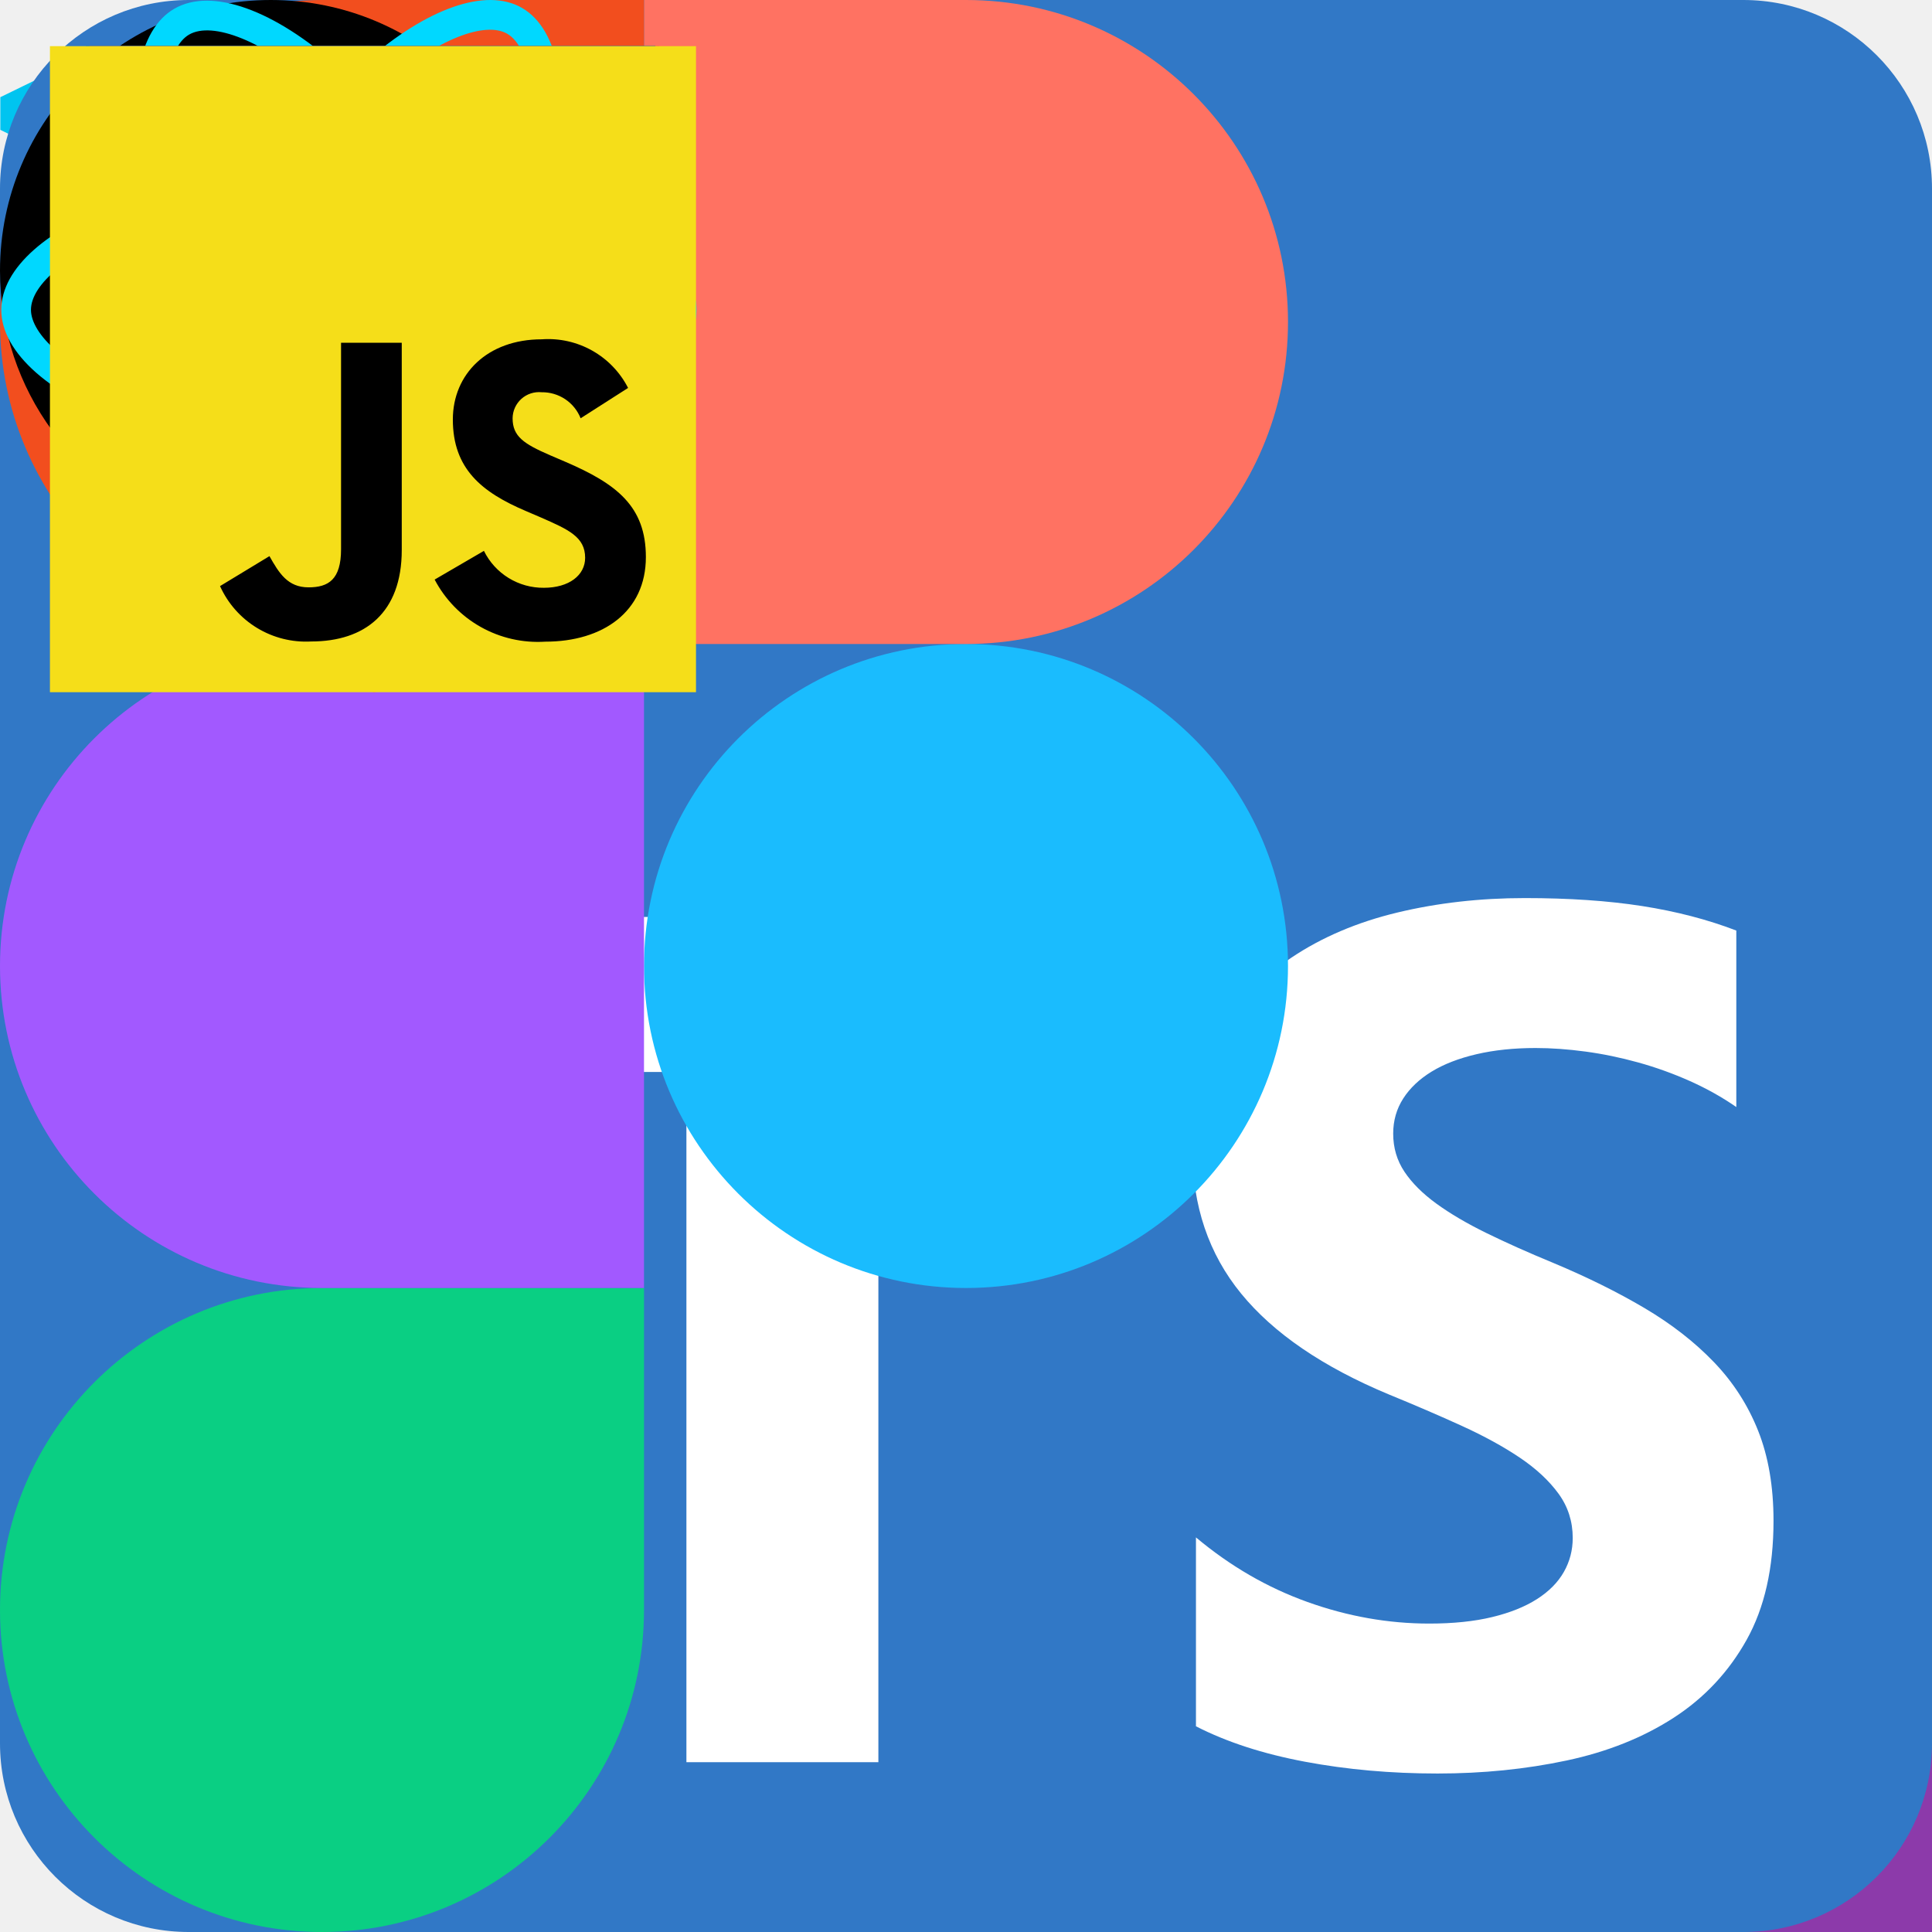
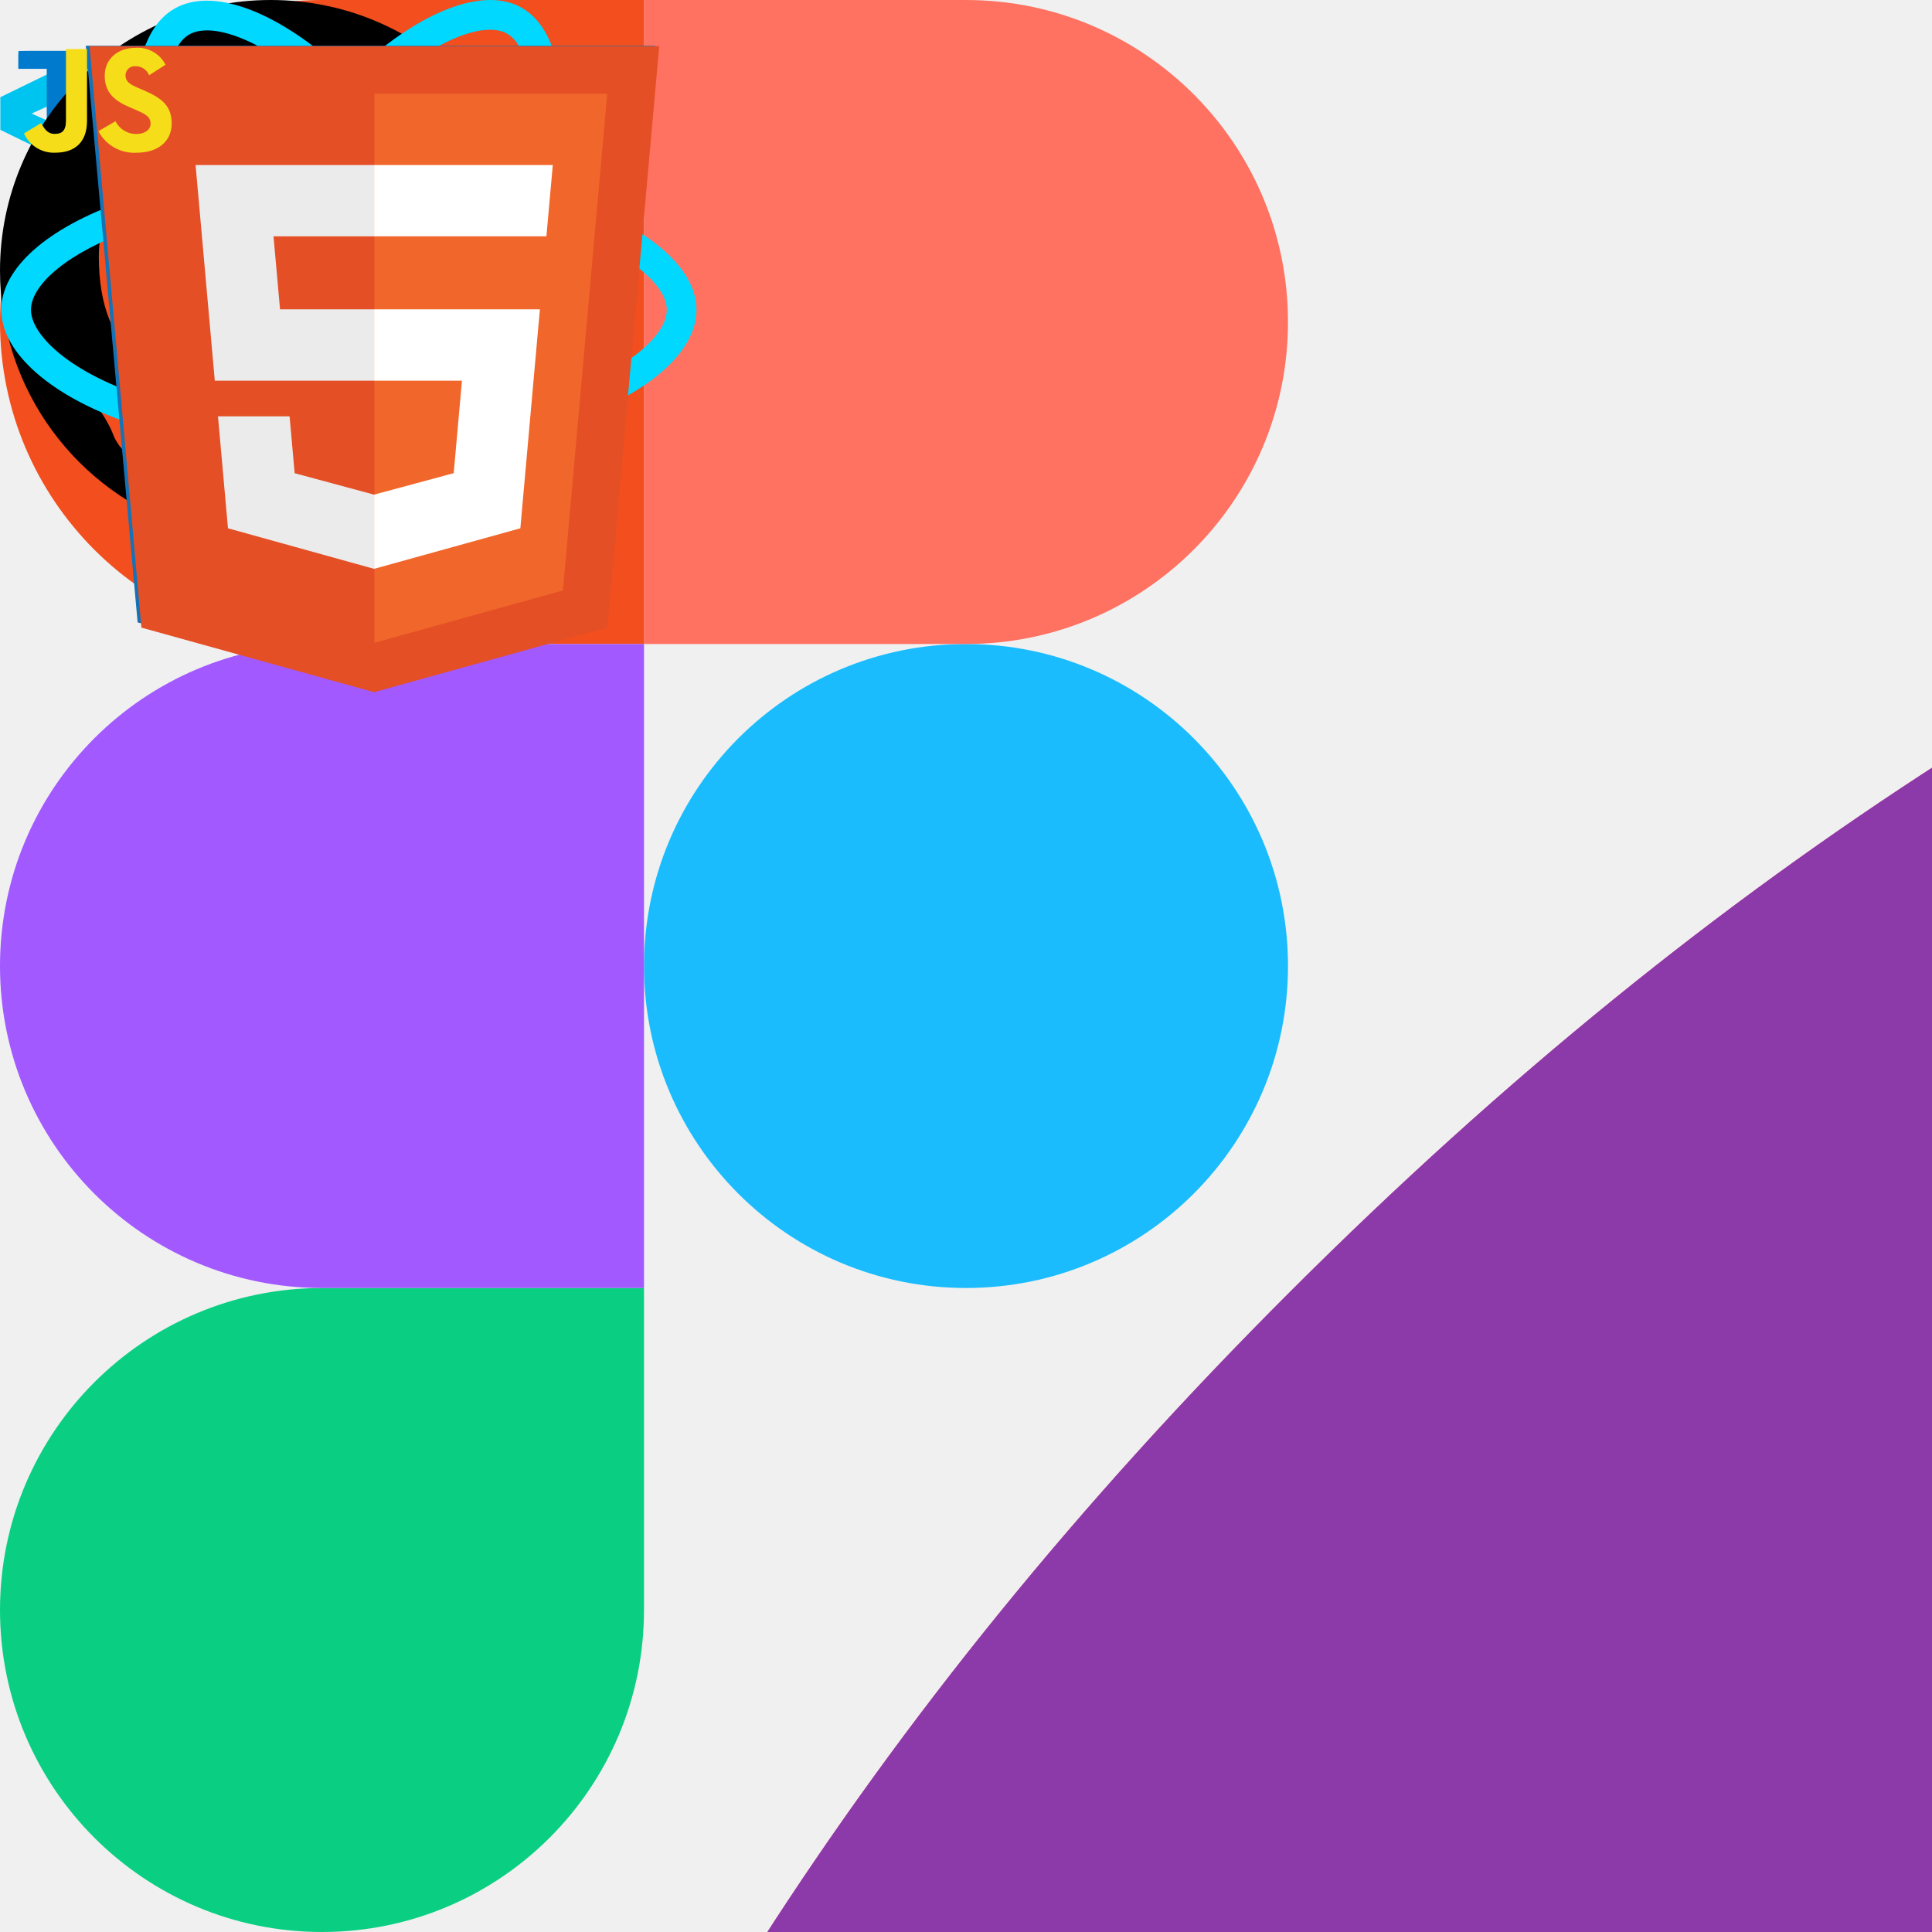
<svg xmlns="http://www.w3.org/2000/svg" width="314" height="314" viewBox="0 0 314 314" fill="none">
  <g id="logo">
    <path d="M0.055 15.795V21.104L15.102 28.451V22.949L5.135 18.449L15.102 13.967V8.465L0.055 15.795ZM34.315 0.977L18.266 36.045H23.803L39.852 0.977H34.315Z" fill="#00C4F0" />
  </g>
  <g id="instagram">
    <defs>
      <radialGradient id="0" cx="332.14" cy="2511.81" r="3263.54" gradientUnits="userSpaceOnUse">
        <stop offset=".09" stop-color="#fa8f21" />
        <stop offset=".78" stop-color="#d82d7e" />
      </radialGradient>
      <radialGradient id="1" cx="1516.14" cy="2623.81" r="2572.12" gradientUnits="userSpaceOnUse">
        <stop offset=".64" stop-color="#8c3aaa" stop-opacity="0" />
        <stop offset="1" stop-color="#8c3aaa" />
      </radialGradient>
    </defs>
    <path d="M833.4,1250c0-230.11,186.49-416.7,416.6-416.7s416.7,186.59,416.7,416.7-186.59,416.7-416.7,416.7S833.4,1480.11,833.4,1250m-225.26,0c0,354.5,287.36,641.86,641.86,641.86S1891.86,1604.5,1891.86,1250,1604.5,608.14,1250,608.14,608.14,895.5,608.14,1250M1767.27,582.69a150,150,0,1,0,150.06-149.94h-0.06a150.07,150.07,0,0,0-150,149.94M745,2267.47c-121.87-5.55-188.11-25.85-232.13-43-58.36-22.72-100-49.78-143.78-93.5s-70.88-85.32-93.5-143.68c-17.16-44-37.46-110.26-43-232.13-6.06-131.76-7.27-171.34-7.27-505.15s1.31-373.28,7.27-505.15c5.55-121.87,26-188,43-232.13,22.72-58.36,49.78-100,93.5-143.78s85.32-70.88,143.78-93.5c44-17.16,110.26-37.46,232.13-43,131.76-6.06,171.34-7.27,505-7.27s373.28,1.31,505.15,7.27c121.87,5.55,188,26,232.13,43,58.36,22.62,100,49.78,143.78,93.5s70.78,85.42,93.5,143.78c17.16,44,37.46,110.26,43,232.13,6.06,131.87,7.27,171.34,7.27,505.15s-1.21,373.28-7.27,505.15c-5.55,121.87-25.95,188.11-43,232.13-22.72,58.36-49.78,100-93.5,143.68s-85.42,70.78-143.78,93.5c-44,17.16-110.26,37.46-232.13,43-131.76,6.06-171.34,7.27-505.15,7.27s-373.28-1.21-505-7.27M734.65,7.57c-133.07,6.06-224,27.16-303.41,58.06C349,97.54,279.38,140.35,209.81,209.81S97.54,349,65.63,431.24c-30.9,79.46-52,170.34-58.06,303.41C1.41,867.93,0,910.54,0,1250s1.41,382.07,7.57,515.35c6.06,133.08,27.16,223.95,58.06,303.41,31.91,82.19,74.62,152,144.18,221.43S349,2402.37,431.24,2434.37c79.56,30.9,170.34,52,303.41,58.06C868,2498.49,910.54,2500,1250,2500s382.07-1.41,515.35-7.57c133.08-6.06,223.95-27.16,303.41-58.06,82.19-32,151.86-74.72,221.43-144.18s112.18-139.24,144.18-221.43c30.9-79.46,52.1-170.34,58.06-303.41,6.06-133.38,7.47-175.89,7.47-515.35s-1.41-382.07-7.47-515.35c-6.06-133.08-27.16-224-58.06-303.41-32-82.19-74.72-151.86-144.18-221.43S2150.95,97.54,2068.86,65.63c-79.56-30.9-170.44-52.1-303.41-58.06C1632.17,1.51,1589.56,0,1250.1,0S868,1.41,734.65,7.57" fill="url(#0)" />
    <path d="M833.4,1250c0-230.11,186.49-416.7,416.6-416.7s416.7,186.59,416.7,416.7-186.59,416.7-416.7,416.7S833.4,1480.11,833.4,1250m-225.26,0c0,354.5,287.36,641.86,641.86,641.86S1891.86,1604.5,1891.86,1250,1604.5,608.14,1250,608.14,608.14,895.5,608.14,1250M1767.27,582.69a150,150,0,1,0,150.06-149.94h-0.06a150.07,150.07,0,0,0-150,149.94M745,2267.47c-121.87-5.55-188.11-25.85-232.13-43-58.36-22.72-100-49.78-143.78-93.5s-70.88-85.32-93.5-143.68c-17.16-44-37.46-110.26-43-232.13-6.06-131.76-7.27-171.34-7.27-505.15s1.31-373.28,7.27-505.15c5.55-121.87,26-188,43-232.13,22.72-58.36,49.78-100,93.5-143.78s85.32-70.88,143.78-93.5c44-17.16,110.26-37.46,232.13-43,131.76-6.06,171.34-7.27,505-7.27s373.28,1.31,505.15,7.27c121.87,5.55,188,26,232.13,43,58.36,22.62,100,49.78,143.78,93.5s70.78,85.42,93.5,143.78c17.16,44,37.46,110.26,43,232.13,6.06,131.87,7.27,171.34,7.27,505.15s-1.21,373.28-7.27,505.15c-5.55,121.87-25.95,188.11-43,232.13-22.72,58.36-49.78,100-93.5,143.68s-85.42,70.78-143.78,93.5c-44,17.16-110.26,37.46-232.13,43-131.76,6.06-171.34,7.27-505.15,7.27s-373.28-1.21-505-7.27M734.65,7.57c-133.07,6.06-224,27.16-303.41,58.06C349,97.54,279.38,140.35,209.81,209.81S97.54,349,65.63,431.24c-30.9,79.46-52,170.34-58.06,303.41C1.41,867.93,0,910.54,0,1250s1.41,382.07,7.57,515.35c6.06,133.08,27.16,223.95,58.06,303.41,31.91,82.19,74.62,152,144.18,221.43S349,2402.37,431.24,2434.37c79.56,30.9,170.34,52,303.41,58.06C868,2498.49,910.54,2500,1250,2500s382.07-1.41,515.35-7.57c133.08-6.06,223.95-27.16,303.41-58.06,82.19-32,151.86-74.72,221.43-144.18s112.18-139.24,144.18-221.43c30.9-79.46,52.1-170.34,58.06-303.41,6.06-133.38,7.47-175.89,7.47-515.35s-1.41-382.07-7.47-515.35c-6.06-133.08-27.16-224-58.06-303.41-32-82.19-74.72-151.86-144.18-221.43S2150.95,97.54,2068.86,65.63c-79.56-30.9-170.44-52.1-303.41-58.06C1632.17,1.51,1589.56,0,1250.1,0S868,1.41,734.65,7.57" fill="url(#1)" />
  </g>
  <g id="ts">
-     <path d="M283.336 0H30.664C13.729 0 0 13.729 0 30.664V283.336C0 300.271 13.729 314 30.664 314H283.336C300.271 314 314 300.271 314 283.336V30.664C314 13.729 300.271 0 283.336 0Z" fill="#3178C6" />
-     <path fill-rule="evenodd" clip-rule="evenodd" d="M194.373 249.866V280.567C199.364 283.126 205.266 285.044 212.081 286.323C218.896 287.603 226.078 288.242 233.629 288.242C240.988 288.242 247.978 287.539 254.601 286.131C261.223 284.724 267.031 282.406 272.022 279.175C277.012 275.946 280.964 271.724 283.875 266.511C286.786 261.298 288.242 254.855 288.242 247.179C288.242 241.614 287.411 236.738 285.747 232.548C284.083 228.359 281.684 224.633 278.548 221.371C275.413 218.109 271.654 215.183 267.27 212.592C262.887 210.002 257.944 207.555 252.441 205.253C248.41 203.59 244.795 201.975 241.595 200.408C238.396 198.84 235.677 197.242 233.437 195.611C231.197 193.98 229.47 192.253 228.254 190.43C227.039 188.607 226.43 186.544 226.43 184.241C226.43 182.131 226.974 180.228 228.062 178.533C229.15 176.838 230.686 175.383 232.669 174.168C234.653 172.953 237.084 172.009 239.963 171.337C242.843 170.666 246.042 170.33 249.562 170.33C252.121 170.33 254.825 170.522 257.672 170.906C260.519 171.289 263.383 171.881 266.263 172.68C269.142 173.48 271.941 174.488 274.661 175.703C277.38 176.918 279.892 178.325 282.195 179.924V151.238C277.524 149.447 272.421 148.12 266.887 147.256C261.352 146.393 255.001 145.961 247.834 145.961C240.539 145.961 233.629 146.745 227.102 148.312C220.576 149.879 214.833 152.325 209.873 155.651C204.914 158.977 200.996 163.214 198.116 168.363C195.237 173.512 193.797 179.668 193.797 186.832C193.797 195.978 196.436 203.782 201.716 210.242C206.994 216.702 215.008 222.17 225.759 226.648C229.982 228.375 233.917 230.069 237.564 231.733C241.211 233.396 244.363 235.123 247.018 236.914C249.674 238.704 251.769 240.655 253.305 242.766C254.841 244.876 255.609 247.275 255.609 249.962C255.609 251.945 255.129 253.783 254.169 255.478C253.209 257.173 251.753 258.644 249.802 259.891C247.85 261.139 245.419 262.114 242.507 262.817C239.595 263.521 236.189 263.873 232.285 263.873C225.63 263.873 219.04 262.706 212.513 260.371C205.986 258.037 199.939 254.535 194.373 249.866ZM142.76 174.222H182.145V149.027H72.367V174.222H111.56V286.402H142.76V174.222Z" fill="white" />
+     <path d="M23.827,8.243A4.424,4.424,0,0,1,26.05,9.524a5.853,5.853,0,0,1,.852,1.143c.011.045-1.534,1.083-2.471,1.662-.034.023-.169-.124-.322-.35a2.014,2.014,0,0,0-1.67-1c-1.077-.074-1.771.49-1.766,1.433a1.3,1.3,0,0,0,.153.666c.237.49.677.784,2.059,1.383,2.544,1.095,3.636,1.817,4.31,2.843a5.158,5.158,0,0,1,.416,4.333,4.764,4.764,0,0,1-3.932,2.815,10.9,10.9,0,0,1-2.708-.028,6.531,6.531,0,0,1-3.616-1.884,6.278,6.278,0,0,1-.926-1.371,2.655,2.655,0,0,1,.327-.208c.158-.09.756-.434,1.32-.761L19.1,19.6l.214.312a4.771,4.771,0,0,0,1.35,1.292,3.3,3.3,0,0,0,3.458-.175,1.545,1.545,0,0,0,.2-1.974c-.276-.395-.84-.727-2.443-1.422a8.8,8.8,0,0,1-3.349-2.055,4.687,4.687,0,0,1-.976-1.777,7.116,7.116,0,0,1-.062-2.268,4.332,4.332,0,0,1,3.644-3.374A9,9,0,0,1,23.827,8.243ZM15.484,9.726l.011,1.454h-4.63V24.328H7.6V11.183H2.97V9.755A13.986,13.986,0,0,1,3.01,8.289c.017-.023,2.832-.034,6.245-.028l6.211.017Z" style="fill:#007acc" />
  </g>
  <g id="figma">
    <path fill-rule="evenodd" clip-rule="evenodd" d="M104.667 157C104.667 128.098 128.098 104.667 157 104.667C185.902 104.667 209.333 128.098 209.333 157C209.333 185.902 185.902 209.333 157 209.333C128.098 209.333 104.667 185.902 104.667 157Z" fill="#1ABCFE" />
    <path fill-rule="evenodd" clip-rule="evenodd" d="M0 261.667C0 232.764 23.43 209.333 52.333 209.333H104.667V261.667C104.667 290.569 81.236 314 52.333 314C23.43 314 0 290.569 0 261.667Z" fill="#0ACF83" />
    <path fill-rule="evenodd" clip-rule="evenodd" d="M104.667 0V104.667H157C185.902 104.667 209.333 81.236 209.333 52.333C209.333 23.43 185.902 0 157 0H104.667Z" fill="#FF7262" />
    <path fill-rule="evenodd" clip-rule="evenodd" d="M0 52.333C0 81.236 23.43 104.667 52.333 104.667H104.667V0H52.333C23.43 0 0 23.43 0 52.333Z" fill="#F24E1E" />
    <path fill-rule="evenodd" clip-rule="evenodd" d="M0 157C0 185.902 23.43 209.333 52.333 209.333H104.667V104.667H52.333C23.43 104.667 0 128.098 0 157Z" fill="#A259FF" />
  </g>
  <g id="git">
    <path fill-rule="evenodd" clip-rule="evenodd" d="M44 0C19.69 0 0 19.69 0 44C0 63.47 12.595 79.915 30.085 85.745C32.285 86.13 33.11 84.81 33.11 83.655C33.11 82.61 33.055 79.145 33.055 75.46C22 77.495 19.14 72.765 18.26 70.29C17.765 69.025 15.62 65.12 13.75 64.075C12.21 63.25 10.01 61.215 13.695 61.16C17.16 61.105 19.635 64.35 20.46 65.67C24.42 72.325 30.745 70.455 33.275 69.3C33.66 66.44 34.815 64.515 36.08 63.415C26.29 62.315 16.06 58.52 16.06 41.69C16.06 36.905 17.765 32.945 20.57 29.865C20.13 28.765 18.59 24.255 21.01 18.205C21.01 18.205 24.695 17.05 33.11 22.715C36.63 21.725 40.37 21.23 44.11 21.23C47.85 21.23 51.59 21.725 55.11 22.715C63.525 16.995 67.21 18.205 67.21 18.205C69.63 24.255 68.09 28.765 67.65 29.865C70.455 32.945 72.16 36.85 72.16 41.69C72.16 58.575 61.875 62.315 52.085 63.415C53.68 64.79 55.055 67.43 55.055 71.555C55.055 77.44 55 82.17 55 83.655C55 84.81 55.825 86.185 58.025 85.745C66.76 82.796 74.35 77.182 79.727 69.694C85.104 62.205 87.997 53.219 88 44C88 19.69 68.31 0 44 0Z" fill="black" />
  </g>
  <g id="react">
    <path d="M93.106 32.703C91.903 32.289 90.69 31.905 89.469 31.552C89.674 30.711 89.863 29.879 90.031 29.062C92.784 15.648 90.984 4.842 84.836 1.284C78.942 -2.127 69.302 1.429 59.566 9.933C58.606 10.773 57.668 11.637 56.752 12.524C56.139 11.934 55.515 11.356 54.88 10.789C44.677 1.696 34.449 -2.136 28.308 1.432C22.419 4.854 20.675 15.013 23.154 27.725C23.4 28.984 23.679 30.237 23.989 31.482C22.541 31.895 21.144 32.334 19.807 32.802C7.844 36.988 0.205 43.548 0.205 50.353C0.205 57.381 8.406 64.43 20.866 68.704C21.876 69.049 22.895 69.369 23.921 69.663C23.588 71.004 23.292 72.354 23.034 73.711C20.671 86.204 22.516 96.122 28.389 99.522C34.456 103.033 44.637 99.425 54.551 90.727C55.355 90.02 56.141 89.293 56.908 88.546C57.9 89.507 58.919 90.439 59.963 91.343C69.566 99.636 79.05 102.985 84.918 99.576C90.978 96.055 92.948 85.4 90.391 72.436C90.189 71.42 89.963 70.409 89.713 69.405C90.428 69.192 91.13 68.973 91.814 68.746C104.767 64.438 113.195 57.475 113.195 50.353C113.195 43.523 105.309 36.919 93.106 32.703ZM90.296 64.147C89.678 64.353 89.044 64.55 88.398 64.743C86.968 60.2 85.039 55.368 82.677 50.376C84.93 45.504 86.786 40.734 88.176 36.22C89.332 36.556 90.453 36.91 91.535 37.283C101.991 40.896 108.369 46.237 108.369 50.353C108.369 54.737 101.481 60.428 90.296 64.147ZM85.656 73.376C86.787 79.109 86.948 84.292 86.199 88.344C85.526 91.984 84.173 94.412 82.499 95.384C78.939 97.453 71.323 94.764 63.111 87.671C62.14 86.831 61.193 85.963 60.27 85.07C63.454 81.576 66.636 77.513 69.741 73.001C75.204 72.514 80.364 71.719 85.044 70.633C85.269 71.543 85.473 72.457 85.656 73.376ZM38.726 95.026C35.247 96.259 32.476 96.295 30.801 95.325C27.237 93.262 25.755 85.298 27.776 74.615C28.017 73.353 28.291 72.097 28.601 70.85C33.229 71.878 38.352 72.617 43.828 73.062C46.954 77.478 50.228 81.536 53.527 85.089C52.826 85.77 52.108 86.434 51.374 87.079C46.99 90.925 42.597 93.654 38.726 95.026ZM22.428 64.12C16.918 62.23 12.368 59.774 9.249 57.093C6.447 54.685 5.032 52.293 5.032 50.353C5.032 46.223 11.166 40.956 21.396 37.377C22.638 36.943 23.937 36.533 25.286 36.148C26.7 40.764 28.554 45.59 30.793 50.471C28.525 55.423 26.644 60.327 25.216 64.997C24.28 64.728 23.35 64.436 22.428 64.12ZM27.891 26.795C25.768 15.903 27.178 7.687 30.727 5.625C34.507 3.429 42.865 6.56 51.675 14.412C52.25 14.925 52.815 15.448 53.371 15.982C50.088 19.52 46.844 23.548 43.745 27.937C38.431 28.431 33.344 29.225 28.668 30.289C28.38 29.131 28.121 27.966 27.891 26.795V26.795ZM76.63 38.874C75.525 36.959 74.38 35.068 73.194 33.202C76.799 33.66 80.253 34.267 83.497 35.01C82.523 38.142 81.309 41.417 79.881 44.775C78.837 42.787 77.753 40.819 76.63 38.874ZM56.754 19.444C58.981 21.865 61.21 24.568 63.404 27.5C58.955 27.289 54.498 27.289 50.049 27.498C52.244 24.592 54.493 21.893 56.754 19.444ZM36.751 38.907C35.642 40.837 34.579 42.792 33.561 44.771C32.156 41.425 30.953 38.136 29.971 34.958C33.195 34.235 36.633 33.643 40.215 33.194C39.016 35.07 37.861 36.975 36.751 38.907V38.907ZM40.318 67.857C36.617 67.442 33.127 66.881 29.904 66.177C30.902 62.943 32.131 59.583 33.567 56.165C34.589 58.146 35.657 60.103 36.77 62.033C37.915 64.018 39.1 65.961 40.318 67.857ZM56.888 81.603C54.6 79.126 52.318 76.385 50.089 73.437C52.253 73.522 54.458 73.566 56.7 73.566C59.003 73.566 61.28 73.514 63.52 73.414C61.32 76.415 59.099 79.159 56.888 81.603ZM79.926 55.991C81.437 59.446 82.71 62.788 83.72 65.967C80.444 66.717 76.907 67.321 73.18 67.77C74.375 65.87 75.531 63.946 76.649 62C77.786 60.021 78.878 58.018 79.926 55.991ZM72.468 59.579C70.756 62.563 68.949 65.491 67.047 68.357C63.604 68.602 60.152 68.723 56.7 68.722C53.184 68.722 49.764 68.612 46.47 68.397C44.519 65.538 42.677 62.605 40.947 59.606H40.948C39.226 56.623 37.618 53.575 36.127 50.468C37.614 47.362 39.217 44.312 40.933 41.327L40.933 41.327C42.648 38.341 44.475 35.421 46.411 32.573C49.771 32.318 53.217 32.185 56.7 32.185H56.7C60.198 32.185 63.648 32.319 67.008 32.577C68.924 35.419 70.74 38.33 72.452 41.301C74.174 44.28 75.798 47.315 77.323 50.4C75.814 53.517 74.194 56.578 72.468 59.579ZM82.425 5.481C86.209 7.671 87.68 16.502 85.303 28.084C85.151 28.823 84.981 29.576 84.795 30.339C80.107 29.253 75.017 28.445 69.687 27.943C66.583 23.506 63.366 19.472 60.136 15.979C60.983 15.16 61.849 14.363 62.735 13.587C71.077 6.301 78.873 3.425 82.425 5.481ZM56.7 40.226C62.272 40.226 66.79 44.76 66.79 50.353C66.79 55.946 62.272 60.48 56.7 60.48C51.128 60.48 46.61 55.946 46.61 50.353C46.61 44.76 51.128 40.226 56.7 40.226Z" fill="#00D8FF" />
  </g>
  <g id="css">
    <path d="M22.365 101.154L13.943 7.438H106.523L98.089 101.139L60.176 111.562L22.365 101.154Z" fill="#1572B6" />
    <path d="M60.233 103.597L90.87 95.174L98.078 15.102H60.233V103.597Z" fill="#33A9DC" />
    <path d="M60.233 49.054H75.57L76.628 37.284H60.233V25.79H89.295L89.018 28.872L86.171 60.549H60.233V49.054Z" fill="white" />
    <path d="M60.304 78.904L60.252 78.919L47.344 75.461L46.519 66.294H34.883L36.507 84.341L60.248 90.879L60.304 90.864V78.904Z" fill="#EBEBEB" />
    <path d="M74.584 60.062L73.189 75.453L60.263 78.912V90.871L84.023 84.341L84.199 82.4L86.213 60.062H74.584Z" fill="white" />
    <path d="M60.274 25.79V37.284H32.276L32.044 34.7L31.515 28.872L31.238 25.79H60.274ZM60.233 49.054V60.549H47.486L47.254 57.964L46.729 52.137L46.452 49.054H60.233Z" fill="#EBEBEB" />
  </g>
  <g id="HTML">
    <path d="M22.982 102.004L14.555 7.5H107.143L98.705 101.989L60.793 112.5L22.982 102.004Z" fill="#E44F26" />
    <path d="M60.849 104.468L91.487 95.974L98.694 15.229H60.849V104.468Z" fill="#F1662A" />
    <path d="M60.849 50.276H45.512L44.454 38.407H60.849V26.816H31.787L32.064 29.929L34.91 61.867H60.849V50.276ZM60.849 80.377L60.797 80.392L47.889 76.909L47.064 67.665H35.428L37.052 85.86L60.797 92.453L60.849 92.438V80.377Z" fill="#EBEBEB" />
    <path d="M60.808 50.276V61.867H75.08L73.738 76.901L60.808 80.389V92.449L84.572 85.86L84.744 83.903L87.467 53.389L87.752 50.276H60.808ZM60.808 26.816V38.407H88.805L89.038 35.805L89.567 29.929L89.844 26.816H60.808Z" fill="white" />
  </g>
  <g id="js">
-     <path d="M8.116 7.5H113.116V112.5H8.116V7.5Z" fill="#F5DE19" />
-     <path d="M78.65 89.531C79.545 91.349 80.935 92.876 82.66 93.938C84.385 94.999 86.375 95.552 88.4 95.531C92.488 95.531 95.101 93.487 95.101 90.656C95.101 87.281 92.416 86.074 87.916 84.105L85.449 83.047C78.324 80.014 73.599 76.215 73.599 68.183C73.599 60.784 79.224 55.148 88.048 55.148C90.904 54.941 93.758 55.581 96.253 56.986C98.749 58.391 100.775 60.499 102.08 63.049L94.366 67.98C93.864 66.716 92.989 65.635 91.858 64.879C90.727 64.124 89.393 63.73 88.033 63.75C87.439 63.691 86.84 63.755 86.273 63.94C85.706 64.125 85.184 64.427 84.74 64.824C84.296 65.222 83.939 65.709 83.693 66.252C83.447 66.795 83.317 67.384 83.311 67.98C83.311 70.939 85.145 72.139 89.379 73.98L91.846 75.037C100.231 78.634 104.971 82.297 104.971 90.536C104.971 99.42 97.993 104.287 88.621 104.287C84.97 104.52 81.329 103.691 78.139 101.901C74.948 100.11 72.344 97.434 70.64 94.196L78.65 89.531ZM43.794 90.386C45.343 93.135 46.753 95.46 50.143 95.46C53.383 95.46 55.43 94.192 55.43 89.261V55.71H65.296V89.392C65.296 99.608 59.296 104.257 50.563 104.257C47.475 104.426 44.41 103.657 41.768 102.051C39.126 100.444 37.032 98.076 35.761 95.257L43.794 90.386Z" fill="black" />
+     <path d="M18.774,19.7a3.727,3.727,0,0,0,3.376,2.078c1.418,0,2.324-.709,2.324-1.688,0-1.173-.931-1.589-2.491-2.272l-.856-.367c-2.469-1.052-4.11-2.37-4.11-5.156,0-2.567,1.956-4.52,5.012-4.52A5.058,5.058,0,0,1,26.9,10.52l-2.665,1.711a2.327,2.327,0,0,0-2.2-1.467,1.489,1.489,0,0,0-1.638,1.467c0,1.027.636,1.442,2.1,2.078l.856.366c2.908,1.247,4.549,2.518,4.549,5.376,0,3.081-2.42,4.769-5.671,4.769a6.575,6.575,0,0,1-6.236-3.5ZM6.686,20c.538.954,1.027,1.76,2.2,1.76,1.124,0,1.834-.44,1.834-2.15V7.975h3.422V19.658c0,3.543-2.078,5.156-5.11,5.156A5.312,5.312,0,0,1,3.9,21.688Z" style="fill:#f5de19" />
  </g>
  <g id="location">

    </g>
</svg>
